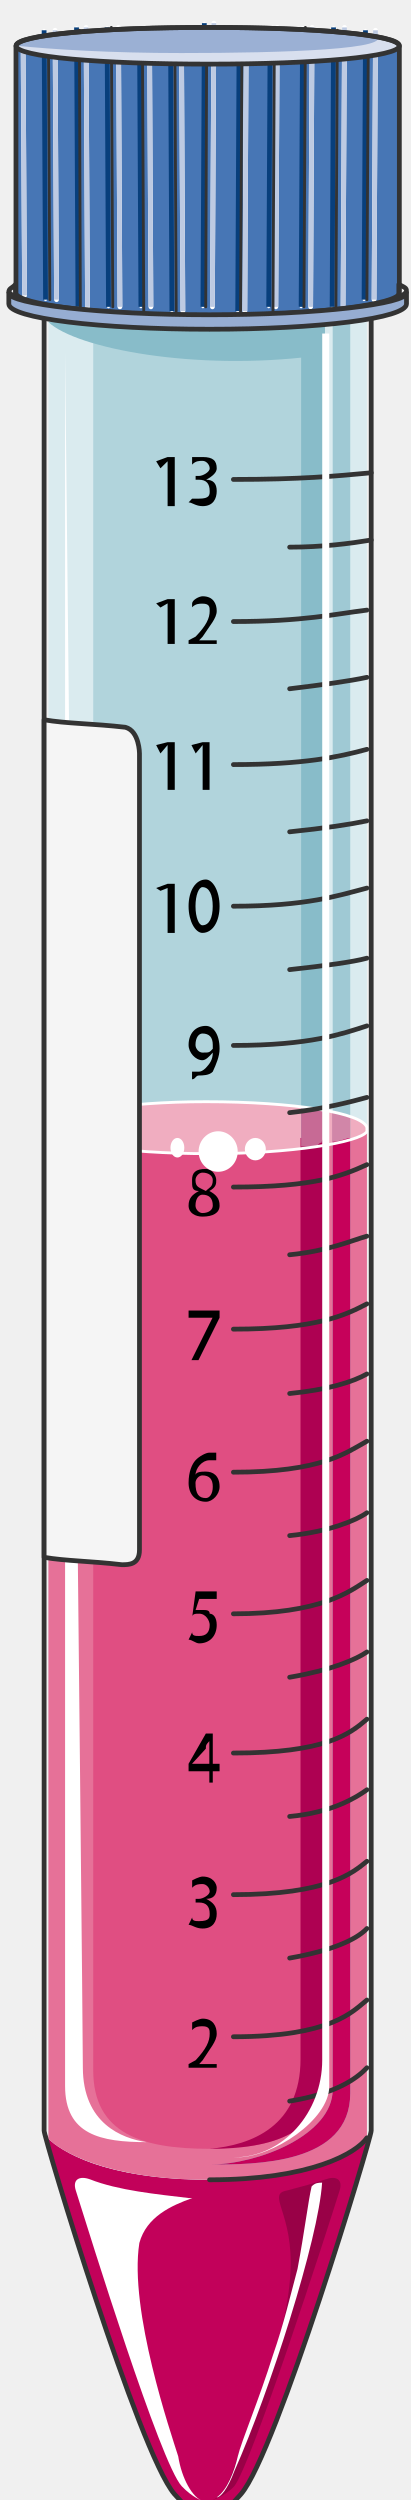
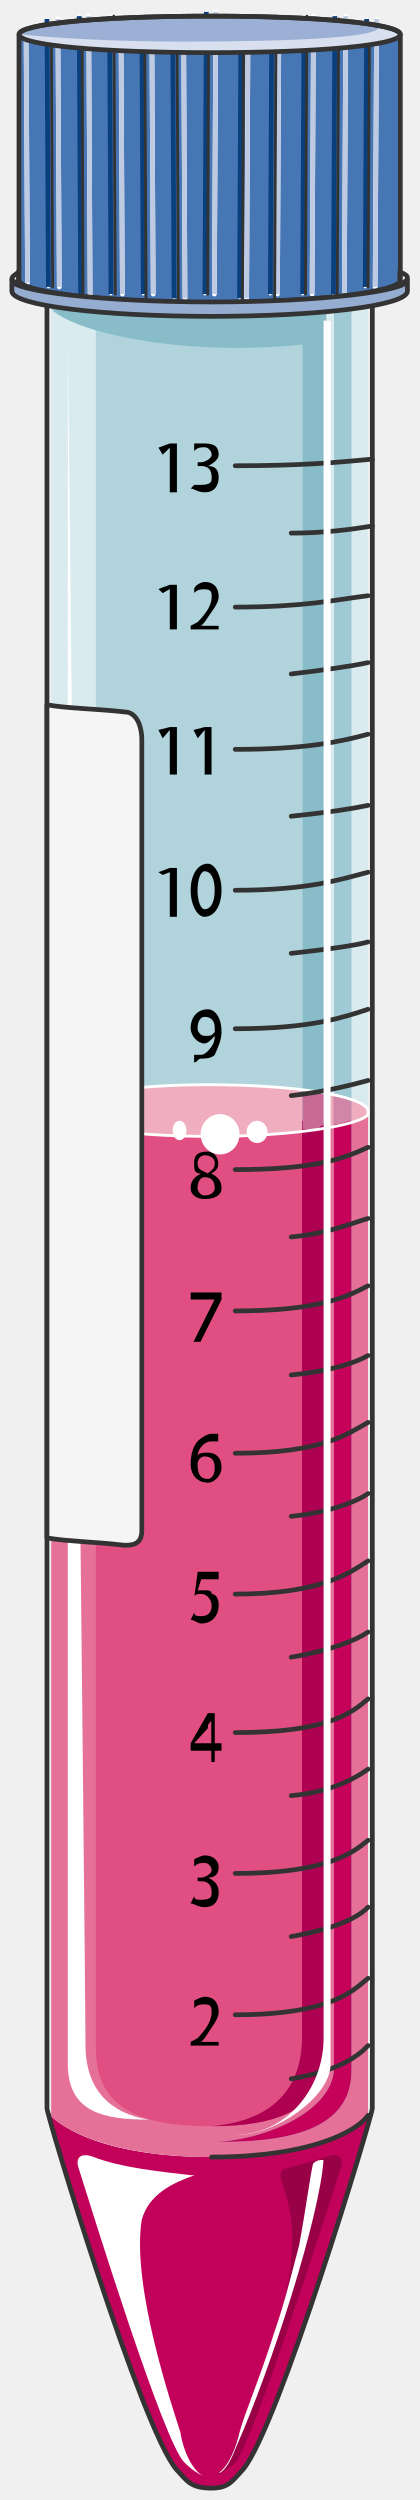
- <svg xmlns="http://www.w3.org/2000/svg" version="1.0" viewBox="0 0 68.863 419.187">
-   <path d="M35.119 365.439c-19.448 0-26.544-5.657-27.723-8.176 0 1.26 15.93 54.008 21.826 60.904 1.78 1.898 2.359 3.138 5.897 3.138 2.958 0 3.538-1.24 5.316-3.138 5.897-6.896 21.807-59.644 21.807-60.904-1.179 2.519-8.255 8.176-27.123 8.176z" fill="#b1d4dc" fill-rule="evenodd" fill-opacity="1" stroke="none" />
-   <path d="M35.119 365.439c-19.448 0-26.544-5.657-27.723-8.176 0 1.26 15.93 54.008 21.826 60.904 1.78 1.898 2.359 3.138 5.897 3.138 2.958 0 3.538-1.24 5.316-3.138 5.897-6.896 21.807-59.644 21.807-60.904-1.179 2.519-8.255 8.176-27.123 8.176z" fill="#c2015a" fill-rule="evenodd" fill-opacity="1" stroke="none" />
-   <path d="M61.523 45.772H8.115v312.831c1.779 1.879 9.394 6.895 27.004 6.895 17.03 0 24.645-4.397 26.404-6.895V45.772z" fill="#daebef" fill-rule="evenodd" fill-opacity="1" stroke="none" />
-   <path d="M61.523 188.965c-1.76 1.26-12.912 2.519-26.404 2.519-14.671 0-25.825-1.26-27.004-2.519v169.638c1.779 1.879 9.394 6.895 27.004 6.895 17.03 0 24.645-4.397 26.404-6.895V188.965z" fill="#e67198" fill-rule="evenodd" fill-opacity="1" stroke="none" />
-   <path d="M35.059 191.444c-7.636 0-14.711-.64-19.428-.64V347.13c0 10.673 8.255 13.172 19.428 13.172 10.613 0 19.428-2.499 19.428-13.172V190.804c-5.297 0-11.773.64-19.428.64z" fill="#e04e82" fill-rule="evenodd" fill-opacity="1" stroke="none" />
-   <path d="M15.63 37.777v153.127c4.718 0 11.793.62 19.429.62 7.655 0 14.131-.62 19.428-.62V37.777H15.631z" fill="#b1d4dc" fill-rule="evenodd" fill-opacity="1" stroke="none" />
-   <path d="M8.115 189.085c.6 2.499 12.333 4.358 27.004 4.358 13.492 0 25.244-1.86 26.404-3.718v-.64c-.58-2.478-12.313-4.357-26.984-4.357-13.512 0-25.245 1.879-26.424 4.357z" fill="#f0adc0" fill-rule="evenodd" fill-opacity="1" stroke="none" />
-   <path d="M50.39 190.804v154.447c0 11.293-8.216 14.431-15.251 15.05 10.553 0 19.348-2.498 19.348-13.171V190.804h-4.098z" fill="#ae0152" fill-rule="evenodd" fill-opacity="1" stroke="none" />
-   <path d="M50.49 37.777v153.027h3.997V37.777h-3.998z" fill="#88bcc9" fill-rule="evenodd" fill-opacity="1" stroke="none" />
-   <path d="M54.487 185.847h-3.998v6.396h2.299c.56 0 .56-.64 1.14-.64 0 0 0-.639.559-.639v-5.117z" fill="#c76a95" fill-rule="evenodd" fill-opacity="1" stroke="none" />
-   <path d="M55.786 36.538v313.85c0 7.535-12.392 12.552-20.647 12.552 7.675 0 23.585 0 23.585-11.913V34.02z" fill="#9fc9d4" fill-rule="evenodd" fill-opacity="1" stroke="none" />
-   <path d="M55.686 191.524c1.22 0 2.439-.62 3.038-.62v-3.717c-.6 0-1.818-.62-3.038-.62v4.957z" fill="#d186a8" fill-rule="evenodd" fill-opacity="1" stroke="none" />
-   <path d="M58.724 190.804c-.58 0-1.759.64-2.938.64v158.944c0 7.535-12.392 12.552-20.647 12.552 7.675 0 23.585 0 23.585-11.933V190.804z" fill="#c6015a" fill-rule="evenodd" fill-opacity="1" stroke="none" />
-   <path d="M8.115 54.007c4.697 4.438 24.645 8.235 44.593 5.707l.58-5.707z" fill="#88bcc9" fill-rule="evenodd" fill-opacity="1" stroke="none" />
-   <path d="M8.115 189.085c.6 2.499 12.333 4.358 27.004 4.358 13.492 0 25.244-1.86 26.404-3.718v-.64c-.58-2.478-12.313-4.357-26.984-4.357-13.512 0-25.245 1.879-26.424 4.357" fill="none" stroke="#fff" stroke-width=".48px" stroke-linecap="round" stroke-linejoin="round" stroke-miterlimit="4" stroke-dasharray="none" stroke-opacity="1" />
-   <path d="M62.242 357.263h0V45.773M7.396 45.772v311.491M7.396 357.263s0 0 0 0c0 1.26 15.93 54.008 21.826 60.904 1.78 1.898 2.359 3.138 5.897 3.138 2.958 0 3.538-1.24 5.316-3.138 5.897-6.896 21.807-59.644 21.807-60.904 0 0 0 0 0 0" fill="none" stroke="#333" stroke-width=".8px" stroke-linecap="round" stroke-linejoin="round" stroke-miterlimit="4" stroke-dasharray="none" stroke-opacity="1" />
-   <path d="M35.139 365.498c17.01 0 24.625-4.477 26.384-7.035M39.136 80.391c11.263 0 17.19-.56 23.106-1.119" fill="none" stroke="#333" stroke-width=".8px" stroke-linecap="round" stroke-linejoin="round" stroke-miterlimit="4" stroke-dasharray="none" stroke-opacity="1" />
-   <path d="m28.103 77.343-1.2 1.18-.719-1.18 1.919-.71h1.2v8.236h-1.2v-7.526zM32.21 83.61h1.18c1.769 0 1.769-.64 1.769-1.27 0-1.27-.59-1.899-1.77-1.899H32.8v-.64h.59c.59 0 1.769-.629 1.769-1.259 0-.64-.59-1.269-1.18-1.269s-1.179 0-1.769.63v-1.27h1.77c1.768 0 2.358.64 2.358 1.91 0 .629-.59 1.259-1.769 1.898 1.18 0 1.769.63 1.769 1.9 0 1.268-.59 2.528-2.359 2.528-1.179 0-1.769-.63-2.358-.63l.59-.63zM28.103 101.169l-1.2.7-.719-.7 1.919-.71h1.2v7.516h-1.2v-6.806zM31.62 107.975v-.61l1.18-.62c1.769-1.839 2.359-3.068 2.359-4.297 0-.62 0-1.23-1.18-1.23-.59 0-1.179 0-1.769.61v-.61c0-.619 1.18-1.239 1.77-1.239 1.768 0 2.358 1.24 2.358 2.469 0 1.23-1.18 2.458-2.359 4.297l-.59.62h2.949v.61h-4.717zM28.103 124.924l-1.2 1.41-.719-1.41 1.919-.48h1.2v7.996h-1.2v-7.516zM33.98 124.924l-1.17 1.41-.71-1.41 1.88-.48h1.159v7.996h-1.16v-7.516zM28.103 148.9l-1.2.47-.719-.47 1.919-.71h1.2v8.235h-1.2V148.9zM33.94 156.425c-1.16 0-2.32-1.919-2.32-4.477 0-2.559 1.16-4.477 2.89-4.477 1.158 0 2.308 1.918 2.308 4.477 0 2.558-1.15 4.477-2.879 4.477zm0-1.279c1.149 0 1.728-1.28 1.728-3.198 0-1.919-.58-3.198-1.729-3.198-.58 0-1.159 1.28-1.159 3.198 0 1.919.58 3.198 1.16 3.198zM32.2 179.691h1.16c.58 0 1.16-.64 1.16-.64.579-.64 1.158-1.279 1.158-2.558-.58.64-1.159 1.28-1.739 1.28-1.159 0-2.318-1.28-2.318-2.56 0-1.918 1.16-3.197 2.898-3.197 1.16 0 2.299 1.279 2.299 3.837 0 1.28-.56 2.559-1.14 3.838-.58.64-1.739.64-2.318.64-.58 0-.58.64-1.16.64v-1.28zm1.74-6.396c-.58 0-1.16.64-1.16 1.919 0 .64.58 1.279 1.16 1.279 1.159 0 1.159 0 1.738-.64v-.64c0-1.278-.58-1.918-1.739-1.918zM34.52 196.001c1.158 0 1.738 1.24 1.738 1.86 0 .619 0 1.218-1.16 1.838 1.16.62 1.72 1.24 1.72 2.458 0 1.24-1.14 1.84-2.879 1.84-1.159 0-2.318-.6-2.318-1.84 0-1.219.58-1.838 1.739-2.458-1.16 0-1.16-.62-1.16-1.839 0-1.24.58-1.859 2.32-1.859zm-.58 7.396c1.159 0 1.738-.62 1.738-1.24 0-1.219-.58-1.838-1.739-1.838-.58 0-1.159.62-1.159 1.838 0 .62.58 1.24 1.16 1.24zm0-6.776c-.58 0-1.16.62-1.16 1.24 0 1.218.58 1.218 1.74 1.838.579-.62 1.158-.62 1.158-1.839 0-.62-.58-1.24-1.739-1.24zM36.818 219.747v1.2l-3.538 7.115H32.1l3.538-7.116h-4.017v-1.2h5.197zM36.258 244.852h-1.16c-1.159 0-2.318 1.259-2.318 2.538 0-.64 1.16-.64 1.74-.64 1.158 0 2.298.64 2.298 2.539 0 1.26-1.14 2.518-2.299 2.518-1.739 0-2.898-1.259-2.898-3.158s.58-3.158 1.16-3.797c.579-.64 1.738-1.28 2.318-1.28h1.159v1.28zm-1.739 6.336c.58 0 1.16-.64 1.16-1.9 0-1.278-.58-1.898-1.74-1.898-.58 0-1.159.62-1.159 1.26 0 1.898.58 2.538 1.74 2.538zM36.338 268.098H33.4l-.6 1.858h1.18c.599 0 1.179 0 1.179.62.6 0 1.179.62 1.179 1.879 0 1.859-1.18 3.098-2.938 3.098-.6 0-1.18-.62-1.78-.62l.6-1.239c0 .62.58.62 1.18.62 1.179 0 1.759-.62 1.759-1.86 0-.619-.58-1.878-1.76-1.878-.599 0-1.179 0-1.179.62l.58-4.358h3.538v1.26zM35.099 298.899V297H31.62v-1.26l2.898-5.076h1.16v5.077h1.139V297h-1.14v1.899h-.58zm0-3.158v-3.798c-.58.64-.58.64-.58 1.26L32.2 295.74H35.1zM32.22 321.505c0 .62.58.62 1.18.62 1.759 0 1.759-.62 1.759-1.24 0-1.239-.58-1.878-1.76-1.878H32.8v-.62h.6c.58 0 1.759-.62 1.759-1.24 0-.619-.58-1.238-1.18-1.238-.58 0-1.179 0-1.759.62v-1.24s1.18-.64 1.76-.64c1.778 0 2.358 1.26 2.358 1.88 0 1.238-.58 1.858-1.759 1.858 1.18.62 1.759 1.26 1.759 2.499s-.58 2.478-2.359 2.478c-1.179 0-1.759-.62-2.358-.62l.6-1.239zM31.62 346.71v-.62l1.18-.64c1.779-1.898 2.359-3.157 2.359-4.437 0-.62 0-1.259-1.18-1.259-.58 0-1.179 0-1.759.64v-1.28s1.18-.64 1.76-.64c1.778 0 2.358 1.28 2.358 2.54 0 1.279-1.18 2.538-2.359 4.437l-.58.64h2.939v.619h-4.717z" fill="#000" fill-rule="evenodd" fill-opacity="1" stroke="none" />
-   <path d="M66.96 49.13V7.735c0-1.879-14.152-3.138-31.841-3.138-18.28 0-32.44 1.26-32.44 3.138V49.13c0 1.88 14.16 3.758 32.44 3.758 17.689 0 31.84-1.879 31.84-3.758z" fill="#4776b5" fill-rule="evenodd" fill-opacity="1" stroke="none" />
-   <path d="m62.722 50.25.24-45.173M57.525 51.449l.24-46.852M52.088 51.449l.24-46.852M46.252 51.449l.24-46.852M41.055 52.168l.24-47.57M35.618 51.449l.24-47.571M30.422 4.597l.24 47.571M25.065 4.597l.24 46.852M19.868 4.597l.24 46.852M14.431 4.597l.24 46.852M9.234 5.077l.24 45.173M3.878 7.635l.24 41.895" fill="none" stroke="#fff" stroke-width=".8px" stroke-linecap="round" stroke-linejoin="round" stroke-miterlimit="4" stroke-dasharray="none" stroke-opacity="1" />
-   <path d="m62.722 50.25.24-45.173M57.525 51.449l.24-46.852M52.088 51.449l.24-46.852M46.252 51.449l.24-46.852M41.055 52.168l.24-47.57M35.618 51.449l.24-47.571M30.422 4.597l.24 47.571M25.065 4.597l.24 46.852M19.868 4.597l.24 46.852M14.431 4.597l.24 46.852M9.234 5.077l.24 45.173M3.878 7.635l.24 41.895" fill="none" stroke="#bdcae2" stroke-width=".8px" stroke-linecap="butt" stroke-linejoin="miter" stroke-miterlimit="8" stroke-dasharray="none" stroke-opacity="1" />
-   <path d="m61.043 50.25.24-45.173M55.686 51.449l.24-46.852M50.49 51.449l.24-46.852M45.053 51.449l.24-46.852M39.856 52.168l.24-47.57M34.02 51.449l.24-47.571M28.583 4.597l.24 47.571M23.386 4.597l.24 46.852M17.95 4.597l.239 46.852M12.832 4.597l.24 46.852M7.396 5.077l.24 45.173" fill="none" stroke="#fff" stroke-width=".48px" stroke-linecap="round" stroke-linejoin="round" stroke-miterlimit="10" stroke-dasharray="none" stroke-opacity="1" />
-   <path d="m61.043 50.25.24-45.173M55.686 51.449l.24-46.852M50.49 51.449l.24-46.852M45.053 51.449l.24-46.852M39.856 52.168l.24-47.57M34.02 51.449l.24-47.571M28.583 4.597l.24 47.571M23.386 4.597l.24 46.852M17.95 4.597l.239 46.852M12.832 4.597l.24 46.852M7.396 5.077l.24 45.173" fill="none" stroke="#083f7c" stroke-width=".8px" stroke-linecap="butt" stroke-linejoin="miter" stroke-miterlimit="8" stroke-dasharray="none" stroke-opacity="1" />
-   <path d="m61.523 50.25.24-44.454M56.326 51.449l.24-46.372M50.97 51.449l.239-46.852M45.772 52.168l.24-47.57M40.336 52.168l.24-47.091M34.5 51.449l.159-46.852M29.302 5.077l.24 47.091M23.866 4.597l.24 47.571M18.669 4.597l.24 46.852M13.312 5.077l.16 46.372M8.115 5.796l.24 44.454" fill="none" stroke="#333" stroke-width=".48px" stroke-linecap="round" stroke-linejoin="round" stroke-miterlimit="10" stroke-dasharray="none" stroke-opacity="1" />
-   <path d="M66.96 7.675c0-1.839-14.152-3.078-31.841-3.078-18.28 0-32.44 1.24-32.44 3.078 0 1.85 14.16 3.078 32.44 3.078 17.689 0 31.84-1.229 31.84-3.078z" fill="#9bb0d4" fill-rule="evenodd" fill-opacity="1" stroke="none" />
-   <path d="M66.96 7.655zm-64.282 0zm60.154-1.859c4.127 2.479-15.33 3.099-32.43 3.099-11.793 0-21.817-.62-27.724-1.24 0 1.86 14.751 3.098 32.44 3.098 17.69 0 31.841-1.239 31.841-3.098 0-.62-1.769-1.239-4.127-1.859z" fill="#d8dfee" fill-rule="evenodd" fill-opacity="1" stroke="none" />
-   <path d="M66.96 7.675c0-1.839-14.152-3.078-31.841-3.078-18.28 0-32.44 1.24-32.44 3.078 0 0 0 0 0 0 0 1.85 14.16 3.078 32.44 3.078 17.689 0 31.84-1.229 31.84-3.078" fill="none" stroke="#333" stroke-width=".8px" stroke-linecap="round" stroke-linejoin="round" stroke-miterlimit="10" stroke-dasharray="none" stroke-opacity="1" />
-   <path d="M66.96 49.13V7.735c0-1.879-14.152-3.138-31.841-3.138-18.28 0-32.44 1.26-32.44 3.138V49.13s0 0 0 0c0 1.88 14.16 3.758 32.44 3.758 17.689 0 31.84-1.879 31.84-3.758" fill="none" stroke="#333" stroke-width=".8px" stroke-linecap="round" stroke-linejoin="round" stroke-miterlimit="10" stroke-dasharray="none" stroke-opacity="1" />
-   <path d="M3.158 50.25c-.56-.64-.56-.64-.56-1.28 0 0 0 0 0 0v-1.279c-.56.64-1.119.64-1.119 1.28 0 0 .56.639 1.68 1.279M66.88 47.691v1.28s0 0 0 0c0 .639 0 .639-.64 1.279 1.28-.64 1.919-1.28 1.919-1.28 0-.64 0-.64-1.28-1.279" fill="none" stroke="#333" stroke-width=".8px" stroke-linecap="round" stroke-linejoin="round" stroke-miterlimit="10" stroke-dasharray="none" stroke-opacity="1" />
-   <path d="M1.48 50.96c0 2.428 15.35 4.247 33.639 4.247s33.04-1.82 33.04-4.248V49.13c0 1.83-14.751 3.648-33.04 3.648-18.29 0-33.64-1.819-33.64-3.648v1.83z" fill="#96add2" fill-rule="evenodd" fill-opacity="1" stroke="none" />
-   <path d="M1.48 50.96c0 2.428 15.35 4.247 33.639 4.247s33.04-1.82 33.04-4.248V49.13c0 1.83-14.751 3.648-33.04 3.648-18.29 0-33.64-1.819-33.64-3.648v1.83zM39.136 341.513c16.51 0 20.048-4.297 22.387-6.156M39.136 317.687c15.91 0 20.048-3.717 22.387-5.596M39.136 293.942c15.331 0 19.448-3.138 22.387-5.677M39.136 270.596c14.731 0 19.448-3.718 22.387-5.597M39.136 246.85c14.731 0 18.869-3.238 22.387-5.196M39.136 222.865c14.152 0 18.869-2.419 22.387-4.238M39.136 199.04c13.552 0 18.27-1.88 22.387-3.758M39.136 175.294c12.972 0 18.27-1.96 22.387-3.278M39.136 151.948c12.373 0 17.68-1.819 22.387-3.038M39.136 128.202c11.783 0 17.68-1.279 22.387-2.558M39.136 104.217c11.783 0 17.09-1.28 22.387-1.919M48.57 91.744c5.357 0 10.114-.6 13.672-1.199M48.57 115.49c5.307-.64 10.014-1.28 12.953-1.919M48.57 139.475c5.897-.61 10.014-1.219 12.953-1.838M48.57 162.581c5.897-.64 10.614-1.279 12.953-1.918M48.57 186.567c5.897-.64 10.614-1.919 12.953-2.559M48.57 210.392c6.477-.62 10.614-2.478 12.953-3.118M48.57 233.658c6.477-.64 10.614-1.958 12.953-3.278M48.57 257.484c6.477-.64 11.194-2.558 12.953-3.838M48.57 281.23c7.076-1.2 11.194-3.019 12.953-4.238M48.57 304.575c7.076-.64 11.194-3.198 12.953-4.477M48.57 328.321c7.076-1.24 11.194-3.098 12.953-4.957M48.57 352.306c7.656-1.239 11.194-3.717 12.953-5.596" fill="none" stroke="#333" stroke-width=".8px" stroke-linecap="round" stroke-linejoin="round" stroke-miterlimit="10" stroke-dasharray="none" stroke-opacity="1" />
-   <path d="M13.892 346.63c0 9.414 6.536 11.933 10.693 12.552-7.715 0-13.672-1.239-13.672-9.414V58.964s2.979 278.252 2.979 287.666zM39.736 361.74c5.956 0 15.47-6.275 15.47-11.912V55.926h-1.179v289.505c0 8.774-6.556 16.31-14.89 16.31zM31.66 368.557c-5.336-.64-11.832-1.26-16.57-3.138-1.778-.64-2.977 0-2.378 1.878 2.379 7.536 14.212 45.813 17.77 49.59 1.778 1.88 3.537 2.499 3.537 2.499-1.759-.62-3.537-3.758-4.137-7.516-1.18-3.777-8.295-24.485-6.516-35.778 1.2-4.397 5.337-6.276 8.894-7.535h-.6z" fill="#fff" fill-rule="evenodd" fill-opacity="1" stroke="none" />
-   <path d="M48.11 367.297c2.36-.62 4.718-1.259 6.477-1.878 1.779-.64 2.938 0 2.358 1.878-2.358 7.536-14.73 45.813-17.669 49.59-1.779 1.88-4.137 2.499-4.137 2.499 2.358-.62 3.538-3.758 4.717-7.516 1.18-3.777 8.255-18.828 8.834-30.761.6-10.054-4.117-13.192-.58-13.812z" fill="#990147" fill-rule="evenodd" fill-opacity="1" stroke="none" />
-   <path d="M7.396 261.122c3.557.62 7.715.62 13.032 1.239 1.199 0 2.958 0 2.958-2.498v-133.52s0-3.757-2.359-4.397c-5.337-.62-10.074-.62-13.631-1.26v140.436z" fill="#f5f5f5" fill-rule="evenodd" fill-opacity="1" stroke="none" />
-   <path d="M7.396 261.122c3.557.62 7.715.62 13.032 1.239 1.199 0 2.958 0 2.958-2.498v-133.52s0-3.757-2.359-4.397c-5.337-.62-10.074-.62-13.631-1.26v140.436z" fill="none" stroke="#333" stroke-width=".8px" stroke-linecap="round" stroke-linejoin="round" stroke-miterlimit="10" stroke-dasharray="none" stroke-opacity="1" />
-   <path d="M39.296 414.349c5.877-13.192 14.132-38.937 14.711-48.37-.58 0-1.159 0-1.759.639-.58 2.518-1.179 7.535-2.358 13.811-1.18 4.398-2.359 9.435-4.118 14.452-2.358 7.535-5.297 14.45-5.896 16.97-.58 2.498-1.76 5.656-3.538 6.895.6 0 1.779-1.239 2.958-4.397zM33.3 193.083c0-1.859 1.479-3.398 3.278-3.398 1.819 0 3.278 1.54 3.278 3.398 0 1.879-1.46 3.398-3.278 3.398-1.8 0-3.278-1.52-3.278-3.398zM41.055 192.683c0-1.02.8-1.879 1.76-1.879.978 0 1.758.86 1.758 1.88 0 1.039-.78 1.878-1.759 1.878-.96 0-1.759-.84-1.759-1.879zM28.583 192.443c0-.9.52-1.639 1.159-1.639.66 0 1.16.74 1.16 1.64 0 .919-.5 1.638-1.16 1.638-.64 0-1.16-.72-1.16-1.639z" fill="#fff" fill-rule="evenodd" fill-opacity="1" stroke="none" />
-   <rect id="anchor_liquid_bounds" x="12.395" y="125.756" width="44.072" height="230.553" fill="none" stroke="none" display="none" />
-   <rect id="anchor_label" x="20.659" y="167.675" width="27.545" height="83.837" fill="none" stroke="none" display="none" />
-   <rect id="anchor_error" x="58.533" y="16.767" width="6.886" height="25.151" fill="none" stroke="none" display="none" />
+ <svg xmlns="http://www.w3.org/2000/svg" version="1.0" viewBox="0 0 70.68 421.427">
+   <defs>
+     <clipPath id="anchor_liquid_clip">
+       <rect x="12.916" y="123.878" width="44.072" height="230.553" />
+     </clipPath>
+   </defs>
+   <path d="M 35.64 363.561 C 16.192 363.561 9.096 357.904 7.917 355.385 C 7.917 356.645 23.847 409.393 29.743 416.289 C 31.523 418.187 32.102 419.427 35.64 419.427 C 38.598 419.427 39.178 418.187 40.956 416.289 C 46.853 409.393 62.763 356.645 62.763 355.385 C 61.584 357.904 54.508 363.561 35.64 363.561 Z" fill="#b1d4dc" fill-rule="evenodd" fill-opacity="1" stroke="none" />
+   <path d="M 35.64 363.561 C 16.192 363.561 9.096 357.904 7.917 355.385 C 7.917 356.645 23.847 409.393 29.743 416.289 C 31.523 418.187 32.102 419.427 35.64 419.427 C 38.598 419.427 39.178 418.187 40.956 416.289 C 46.853 409.393 62.763 356.645 62.763 355.385 C 61.584 357.904 54.508 363.561 35.64 363.561 Z" fill="#c2015a" fill-rule="evenodd" fill-opacity="1" stroke="none" />
+   <path d="M 62.044 43.894 L 8.636 43.894 L 8.636 356.725 C 10.415 358.604 18.03 363.62 35.64 363.62 C 52.67 363.62 60.285 359.223 62.044 356.725 L 62.044 43.894 Z" fill="#daebef" fill-rule="evenodd" fill-opacity="1" stroke="none" />
+   <path d="M 62.044 187.087 C 60.284 188.347 49.132 189.606 35.64 189.606 C 20.969 189.606 9.815 188.346 8.636 187.087 L 8.636 356.725 C 10.415 358.604 18.03 363.62 35.64 363.62 C 52.67 363.62 60.285 359.223 62.044 356.725 L 62.044 187.087 Z" fill="#e67198" fill-rule="evenodd" fill-opacity="1" stroke="none" />
+   <path d="M 35.58 189.566 C 27.944 189.566 20.869 188.926 16.152 188.926 L 16.152 345.252 C 16.152 355.925 24.407 358.424 35.58 358.424 C 46.193 358.424 55.008 355.925 55.008 345.252 L 55.008 188.926 C 49.711 188.926 43.235 189.566 35.58 189.566 Z" fill="#e04e82" fill-rule="evenodd" fill-opacity="1" stroke="none" />
+   <path d="M 16.151 35.899 L 16.151 189.026 C 20.869 189.026 27.944 189.646 35.58 189.646 C 43.235 189.646 49.711 189.026 55.008 189.026 L 55.008 35.899 L 16.152 35.899 Z" fill="#b1d4dc" fill-rule="evenodd" fill-opacity="1" stroke="none" />
+   <path d="M 8.636 187.207 C 9.236 189.706 20.969 191.565 35.64 191.565 C 49.132 191.565 60.884 189.705 62.044 187.847 L 62.044 187.207 C 61.464 184.729 49.731 182.85 35.06 182.85 C 21.548 182.85 9.815 184.729 8.636 187.207 Z" fill="#f0adc0" fill-rule="evenodd" fill-opacity="1" stroke="none" />
+   <path d="M 50.911 188.926 L 50.911 343.373 C 50.911 354.666 42.695 357.804 35.66 358.423 C 46.213 358.423 55.008 355.925 55.008 345.252 L 55.008 188.926 L 50.91 188.926 Z" fill="#ae0152" fill-rule="evenodd" fill-opacity="1" stroke="none" />
+   <path d="M 51.011 35.899 L 51.011 188.926 L 55.008 188.926 L 55.008 35.899 L 51.01 35.899 Z" fill="#88bcc9" fill-rule="evenodd" fill-opacity="1" stroke="none" />
+   <path d="M 55.008 183.969 L 51.01 183.969 L 51.01 190.365 L 53.309 190.365 C 53.869 190.365 53.869 189.725 54.449 189.725 C 54.449 189.725 54.449 189.086 55.008 189.086 L 55.008 183.969 Z" fill="#c76a95" fill-rule="evenodd" fill-opacity="1" stroke="none" />
+   <path d="M 56.307 34.66 L 56.307 348.51 C 56.307 356.045 43.915 361.062 35.66 361.062 C 43.335 361.062 59.245 361.062 59.245 349.149 L 59.245 32.142 Z" fill="#9fc9d4" fill-rule="evenodd" fill-opacity="1" stroke="none" />
+   <path d="M 56.207 189.646 C 57.427 189.646 58.646 189.026 59.245 189.026 L 59.245 185.309 C 58.645 185.309 57.427 184.689 56.207 184.689 L 56.207 189.646 Z" fill="#d186a8" fill-rule="evenodd" fill-opacity="1" stroke="none" />
+   <path d="M 59.245 188.926 C 58.665 188.926 57.486 189.566 56.307 189.566 L 56.307 348.51 C 56.307 356.045 43.915 361.062 35.66 361.062 C 43.335 361.062 59.245 361.062 59.245 349.129 L 59.245 188.926 Z" fill="#c6015a" fill-rule="evenodd" fill-opacity="1" stroke="none" />
+   <path d="M 8.636 52.129 C 13.333 56.567 33.281 60.364 53.229 57.836 L 53.809 52.129 Z" fill="#88bcc9" fill-rule="evenodd" fill-opacity="1" stroke="none" />
+   <path d="M 8.636 187.207 C 9.236 189.706 20.969 191.565 35.64 191.565 C 49.132 191.565 60.884 189.705 62.044 187.847 L 62.044 187.207 C 61.464 184.729 49.731 182.85 35.06 182.85 C 21.548 182.85 9.815 184.729 8.636 187.207" fill="none" stroke="#fff" stroke-width=".48px" stroke-linecap="round" stroke-linejoin="round" stroke-miterlimit="4" stroke-dasharray="none" stroke-opacity="1" />
+   <path d="M 62.763 355.385 L 62.763 355.385 L 62.763 43.895 M 7.917 43.894 L 7.917 355.385 M 7.917 355.385 C 7.917 355.385 7.917 355.385 7.917 355.385 C 7.917 356.645 23.847 409.393 29.743 416.289 C 31.523 418.187 32.102 419.427 35.64 419.427 C 38.598 419.427 39.178 418.187 40.956 416.289 C 46.853 409.393 62.763 356.645 62.763 355.385 C 62.763 355.385 62.763 355.385 62.763 355.385" fill="none" stroke="#333" stroke-width=".8px" stroke-linecap="round" stroke-linejoin="round" stroke-miterlimit="4" stroke-dasharray="none" stroke-opacity="1" />
+   <path d="M 35.66 363.62 C 52.67 363.62 60.285 359.143 62.044 356.585 M 39.657 78.513 C 50.92 78.513 56.847 77.953 62.763 77.394" fill="none" stroke="#333" stroke-width=".8px" stroke-linecap="round" stroke-linejoin="round" stroke-miterlimit="4" stroke-dasharray="none" stroke-opacity="1" />
+   <path d="M 28.624 75.465 L 27.424 76.645 L 26.705 75.465 L 28.624 74.755 L 29.824 74.755 L 29.824 82.991 L 28.624 82.991 L 28.624 75.465 Z M 32.731 81.732 L 33.911 81.732 C 35.68 81.732 35.68 81.092 35.68 80.462 C 35.68 79.192 35.09 78.563 33.91 78.563 L 33.321 78.563 L 33.321 77.923 L 33.911 77.923 C 34.501 77.923 35.68 77.294 35.68 76.664 C 35.68 76.024 35.09 75.395 34.5 75.395 C 33.91 75.395 33.321 75.395 32.731 76.025 L 32.731 74.755 L 34.501 74.755 C 36.269 74.755 36.859 75.395 36.859 76.665 C 36.859 77.294 36.269 77.924 35.09 78.563 C 36.27 78.563 36.859 79.193 36.859 80.463 C 36.859 81.731 36.269 82.991 34.5 82.991 C 33.321 82.991 32.731 82.361 32.142 82.361 L 32.732 81.731 Z M 28.624 99.291 L 27.424 99.991 L 26.705 99.291 L 28.624 98.581 L 29.824 98.581 L 29.824 106.097 L 28.624 106.097 L 28.624 99.291 Z M 32.141 106.097 L 32.141 105.487 L 33.321 104.867 C 35.09 103.028 35.68 101.799 35.68 100.57 C 35.68 99.95 35.68 99.34 34.5 99.34 C 33.91 99.34 33.321 99.34 32.731 99.95 L 32.731 99.34 C 32.731 98.721 33.911 98.101 34.501 98.101 C 36.269 98.101 36.859 99.341 36.859 100.57 C 36.859 101.8 35.679 103.028 34.5 104.867 L 33.91 105.487 L 36.859 105.487 L 36.859 106.097 L 32.142 106.097 Z M 28.624 123.046 L 27.424 124.456 L 26.705 123.046 L 28.624 122.566 L 29.824 122.566 L 29.824 130.562 L 28.624 130.562 L 28.624 123.046 Z M 34.501 123.046 L 33.331 124.456 L 32.621 123.046 L 34.501 122.566 L 35.66 122.566 L 35.66 130.562 L 34.5 130.562 L 34.5 123.046 Z M 28.624 147.022 L 27.424 147.492 L 26.705 147.022 L 28.624 146.312 L 29.824 146.312 L 29.824 154.547 L 28.624 154.547 L 28.624 147.022 Z M 34.461 154.547 C 33.301 154.547 32.141 152.628 32.141 150.07 C 32.141 147.511 33.301 145.593 35.031 145.593 C 36.189 145.593 37.339 147.511 37.339 150.07 C 37.339 152.628 36.189 154.547 34.46 154.547 Z M 34.461 153.268 C 35.61 153.268 36.189 151.988 36.189 150.07 C 36.189 148.151 35.609 146.872 34.46 146.872 C 33.88 146.872 33.301 148.152 33.301 150.07 C 33.301 151.989 33.881 153.268 34.461 153.268 Z M 32.721 177.813 L 33.881 177.813 C 34.461 177.813 35.041 177.173 35.041 177.173 C 35.62 176.533 36.199 175.894 36.199 174.615 C 35.619 175.255 35.04 175.895 34.46 175.895 C 33.301 175.895 32.142 174.615 32.142 173.335 C 32.142 171.417 33.302 170.138 35.04 170.138 C 36.2 170.138 37.339 171.417 37.339 173.975 C 37.339 175.255 36.779 176.534 36.199 177.813 C 35.619 178.453 34.46 178.453 33.881 178.453 C 33.301 178.453 33.301 179.093 32.721 179.093 L 32.721 177.813 Z M 34.461 171.417 C 33.881 171.417 33.301 172.057 33.301 173.336 C 33.301 173.976 33.881 174.615 34.461 174.615 C 35.62 174.615 35.62 174.615 36.199 173.975 L 36.199 173.335 C 36.199 172.057 35.619 171.417 34.46 171.417 Z M 35.041 194.123 C 36.199 194.123 36.779 195.363 36.779 195.983 C 36.779 196.602 36.779 197.201 35.619 197.821 C 36.779 198.441 37.339 199.061 37.339 200.279 C 37.339 201.519 36.199 202.119 34.46 202.119 C 33.301 202.119 32.142 201.519 32.142 200.279 C 32.142 199.06 32.722 198.441 33.881 197.821 C 32.721 197.821 32.721 197.201 32.721 195.982 C 32.721 194.742 33.301 194.123 35.041 194.123 Z M 34.461 201.519 C 35.62 201.519 36.199 200.899 36.199 200.279 C 36.199 199.06 35.619 198.441 34.46 198.441 C 33.88 198.441 33.301 199.061 33.301 200.279 C 33.301 200.899 33.881 201.519 34.461 201.519 Z M 34.461 194.743 C 33.881 194.743 33.301 195.363 33.301 195.983 C 33.301 197.201 33.881 197.201 35.041 197.821 C 35.62 197.201 36.199 197.201 36.199 195.982 C 36.199 195.362 35.619 194.742 34.46 194.742 Z M 37.339 217.869 L 37.339 219.069 L 33.801 226.184 L 32.621 226.184 L 36.159 219.068 L 32.142 219.068 L 32.142 217.868 L 37.339 217.868 Z M 36.779 242.974 L 35.619 242.974 C 34.46 242.974 33.301 244.233 33.301 245.512 C 33.301 244.872 34.461 244.872 35.041 244.872 C 36.199 244.872 37.339 245.512 37.339 247.411 C 37.339 248.671 36.199 249.929 35.04 249.929 C 33.301 249.929 32.142 248.67 32.142 246.771 C 32.142 244.872 32.722 243.613 33.302 242.974 C 33.881 242.334 35.04 241.694 35.62 241.694 L 36.779 241.694 L 36.779 242.974 Z M 35.04 249.31 C 35.62 249.31 36.2 248.67 36.2 247.41 C 36.2 246.132 35.62 245.512 34.46 245.512 C 33.88 245.512 33.301 246.132 33.301 246.772 C 33.301 248.67 33.881 249.31 35.041 249.31 Z M 36.859 266.22 L 33.921 266.22 L 33.321 268.078 L 34.501 268.078 C 35.1 268.078 35.68 268.078 35.68 268.698 C 36.28 268.698 36.859 269.318 36.859 270.577 C 36.859 272.436 35.679 273.675 33.921 273.675 C 33.321 273.675 32.741 273.055 32.141 273.055 L 32.741 271.816 C 32.741 272.436 33.321 272.436 33.921 272.436 C 35.1 272.436 35.68 271.816 35.68 270.576 C 35.68 269.957 35.1 268.698 33.92 268.698 C 33.321 268.698 32.741 268.698 32.741 269.318 L 33.321 264.96 L 36.859 264.96 L 36.859 266.22 Z M 35.62 297.021 L 35.62 295.122 L 32.141 295.122 L 32.141 293.862 L 35.039 288.786 L 36.199 288.786 L 36.199 293.863 L 37.338 293.863 L 37.338 295.122 L 36.198 295.122 L 36.198 297.021 L 35.618 297.021 Z M 35.62 293.863 L 35.62 290.065 C 35.04 290.705 35.04 290.705 35.04 291.325 L 32.721 293.862 L 35.621 293.862 Z M 32.741 319.627 C 32.741 320.247 33.321 320.247 33.921 320.247 C 35.68 320.247 35.68 319.627 35.68 319.007 C 35.68 317.768 35.1 317.129 33.92 317.129 L 33.321 317.129 L 33.321 316.509 L 33.921 316.509 C 34.501 316.509 35.68 315.889 35.68 315.269 C 35.68 314.65 35.1 314.031 34.5 314.031 C 33.92 314.031 33.321 314.031 32.741 314.651 L 32.741 313.411 C 32.741 313.411 33.921 312.771 34.501 312.771 C 36.279 312.771 36.859 314.031 36.859 314.651 C 36.859 315.889 36.279 316.509 35.1 316.509 C 36.28 317.129 36.859 317.769 36.859 319.008 C 36.859 320.247 36.279 321.486 34.5 321.486 C 33.321 321.486 32.741 320.866 32.142 320.866 L 32.742 319.627 Z M 32.141 344.832 L 32.141 344.212 L 33.321 343.572 C 35.1 341.674 35.68 340.415 35.68 339.135 C 35.68 338.515 35.68 337.876 34.5 337.876 C 33.92 337.876 33.321 337.876 32.741 338.516 L 32.741 337.236 C 32.741 337.236 33.921 336.596 34.501 336.596 C 36.279 336.596 36.859 337.876 36.859 339.136 C 36.859 340.415 35.679 341.674 34.5 343.573 L 33.92 344.213 L 36.859 344.213 L 36.859 344.832 L 32.142 344.832 Z" fill="#000" fill-rule="evenodd" fill-opacity="1" stroke="none" />
+   <path d="M 67.481 47.252 L 67.481 5.857 C 67.481 3.978 53.329 2.719 35.64 2.719 C 17.36 2.719 3.2 3.979 3.2 5.857 L 3.2 47.252 C 3.2 49.132 17.36 51.01 35.64 51.01 C 53.329 51.01 67.48 49.131 67.48 47.252 Z" fill="#4776b5" fill-rule="evenodd" fill-opacity="1" stroke="none" />
+   <path d="M 63.243 48.372 L 63.483 3.199 M 58.046 49.571 L 58.286 2.719 M 52.609 49.571 L 52.849 2.719 M 46.773 49.571 L 47.013 2.719 M 41.576 50.29 L 41.816 2.72 M 36.139 49.571 L 36.379 2 M 30.943 2.719 L 31.183 50.29 M 25.586 2.719 L 25.826 49.571 M 20.389 2.719 L 20.629 49.571 M 14.952 2.719 L 15.192 49.571 M 9.755 3.199 L 9.995 48.372 M 4.399 5.757 L 4.639 47.652" fill="none" stroke="#fff" stroke-width=".8px" stroke-linecap="round" stroke-linejoin="round" stroke-miterlimit="4" stroke-dasharray="none" stroke-opacity="1" />
+   <path d="M 63.243 48.372 L 63.483 3.199 M 58.046 49.571 L 58.286 2.719 M 52.609 49.571 L 52.849 2.719 M 46.773 49.571 L 47.013 2.719 M 41.576 50.29 L 41.816 2.72 M 36.139 49.571 L 36.379 2 M 30.943 2.719 L 31.183 50.29 M 25.586 2.719 L 25.826 49.571 M 20.389 2.719 L 20.629 49.571 M 14.952 2.719 L 15.192 49.571 M 9.755 3.199 L 9.995 48.372 M 4.399 5.757 L 4.639 47.652" fill="none" stroke="#bdcae2" stroke-width=".8px" stroke-linecap="butt" stroke-linejoin="miter" stroke-miterlimit="8" stroke-dasharray="none" stroke-opacity="1" />
+   <path d="M 61.564 48.372 L 61.804 3.199 M 56.207 49.571 L 56.447 2.719 M 51.011 49.571 L 51.251 2.719 M 45.574 49.571 L 45.814 2.719 M 40.377 50.29 L 40.617 2.72 M 34.541 49.571 L 34.781 2 M 29.104 2.719 L 29.344 50.29 M 23.907 2.719 L 24.147 49.571 M 18.471 2.719 L 18.71 49.571 M 13.353 2.719 L 13.593 49.571 M 7.917 3.199 L 8.157 48.372" fill="none" stroke="#fff" stroke-width=".48px" stroke-linecap="round" stroke-linejoin="round" stroke-miterlimit="10" stroke-dasharray="none" stroke-opacity="1" />
+   <path d="M 61.564 48.372 L 61.804 3.199 M 56.207 49.571 L 56.447 2.719 M 51.011 49.571 L 51.251 2.719 M 45.574 49.571 L 45.814 2.719 M 40.377 50.29 L 40.617 2.72 M 34.541 49.571 L 34.781 2 M 29.104 2.719 L 29.344 50.29 M 23.907 2.719 L 24.147 49.571 M 18.471 2.719 L 18.71 49.571 M 13.353 2.719 L 13.593 49.571 M 7.917 3.199 L 8.157 48.372" fill="none" stroke="#083f7c" stroke-width=".8px" stroke-linecap="butt" stroke-linejoin="miter" stroke-miterlimit="8" stroke-dasharray="none" stroke-opacity="1" />
+   <path d="M 62.044 48.372 L 62.284 3.918 M 56.847 49.571 L 57.087 3.199 M 51.491 49.571 L 51.73 2.719 M 46.293 50.29 L 46.533 2.72 M 40.857 50.29 L 41.097 3.199 M 35.021 49.571 L 35.18 2.719 M 29.823 3.199 L 30.063 50.29 M 24.387 2.719 L 24.627 50.29 M 19.19 2.719 L 19.43 49.571 M 13.833 3.199 L 13.993 49.571 M 8.636 3.918 L 8.876 48.372" fill="none" stroke="#333" stroke-width=".48px" stroke-linecap="round" stroke-linejoin="round" stroke-miterlimit="10" stroke-dasharray="none" stroke-opacity="1" />
+   <path d="M 67.481 5.797 C 67.481 3.958 53.329 2.719 35.64 2.719 C 17.36 2.719 3.2 3.959 3.2 5.797 C 3.2 7.647 17.36 8.875 35.64 8.875 C 53.329 8.875 67.48 7.646 67.48 5.797 Z" fill="#9bb0d4" fill-rule="evenodd" fill-opacity="1" stroke="none" />
+   <path d="M 67.481 5.777 Z M 3.199 5.777 Z M 63.353 3.918 C 67.48 6.397 48.023 7.017 30.923 7.017 C 19.13 7.017 9.106 6.397 3.199 5.777 C 3.199 7.637 17.95 8.875 35.639 8.875 C 53.329 8.875 67.48 7.636 67.48 5.777 C 67.48 5.157 65.711 4.538 63.353 3.918 Z" fill="#d8dfee" fill-rule="evenodd" fill-opacity="1" stroke="none" />
+   <path d="M 67.481 5.797 C 67.481 3.958 53.329 2.719 35.64 2.719 C 17.36 2.719 3.2 3.959 3.2 5.797 C 3.2 5.797 3.2 5.797 3.2 5.797 C 3.2 7.647 17.36 8.875 35.64 8.875 C 53.329 8.875 67.48 7.646 67.48 5.797" fill="none" stroke="#333" stroke-width=".8px" stroke-linecap="round" stroke-linejoin="round" stroke-miterlimit="10" stroke-dasharray="none" stroke-opacity="1" />
+   <path d="M 67.481 47.252 L 67.481 5.857 C 67.481 3.978 53.329 2.719 35.64 2.719 C 17.36 2.719 3.2 3.979 3.2 5.857 L 3.2 47.252 C 3.2 47.252 3.2 47.252 3.2 47.252 C 3.2 49.132 17.36 51.01 35.64 51.01 C 53.329 51.01 67.48 49.131 67.48 47.252" fill="none" stroke="#333" stroke-width=".8px" stroke-linecap="round" stroke-linejoin="round" stroke-miterlimit="10" stroke-dasharray="none" stroke-opacity="1" />
+   <path d="M 3.679 48.372 C 3.119 47.732 3.119 47.732 3.119 47.092 C 3.119 47.092 3.119 47.092 3.119 47.092 L 3.119 45.813 C 2.559 46.453 2 46.453 2 47.093 C 2 47.093 2.56 47.732 3.68 48.372 M 67.401 45.813 L 67.401 47.093 C 67.401 47.093 67.401 47.093 67.401 47.093 C 67.401 47.732 67.401 47.732 66.761 48.372 C 68.041 47.732 68.68 47.092 68.68 47.092 C 68.68 46.452 68.68 46.452 67.4 45.813" fill="none" stroke="#333" stroke-width=".8px" stroke-linecap="round" stroke-linejoin="round" stroke-miterlimit="10" stroke-dasharray="none" stroke-opacity="1" />
+   <path d="M 2.001 49.082 C 2.001 51.51 17.351 53.329 35.64 53.329 C 53.929 53.329 68.68 51.509 68.68 49.081 L 68.68 47.252 C 68.68 49.082 53.929 50.9 35.64 50.9 C 17.35 50.9 2 49.081 2 47.252 L 2 49.082 Z" fill="#96add2" fill-rule="evenodd" fill-opacity="1" stroke="none" />
+   <path d="M 2.001 49.082 C 2.001 51.51 17.351 53.329 35.64 53.329 C 53.929 53.329 68.68 51.509 68.68 49.081 L 68.68 47.252 C 68.68 49.082 53.929 50.9 35.64 50.9 C 17.35 50.9 2 49.081 2 47.252 L 2 49.082 Z M 39.657 339.635 C 56.167 339.635 59.705 335.338 62.044 333.479 M 39.657 315.809 C 55.567 315.809 59.705 312.092 62.044 310.213 M 39.657 292.064 C 54.988 292.064 59.105 288.926 62.044 286.387 M 39.657 268.718 C 54.388 268.718 59.105 265 62.044 263.121 M 39.657 244.972 C 54.388 244.972 58.526 241.734 62.044 239.776 M 39.657 220.987 C 53.809 220.987 58.526 218.568 62.044 216.749 M 39.657 197.162 C 53.209 197.162 57.927 195.282 62.044 193.404 M 39.657 173.416 C 52.629 173.416 57.927 171.456 62.044 170.138 M 39.657 150.07 C 52.03 150.07 57.337 148.251 62.044 147.032 M 39.657 126.324 C 51.44 126.324 57.337 125.045 62.044 123.766 M 39.657 102.339 C 51.44 102.339 56.747 101.059 62.044 100.42 M 49.091 89.866 C 54.448 89.866 59.205 89.266 62.763 88.667 M 49.091 113.612 C 54.398 112.972 59.105 112.332 62.044 111.693 M 49.091 137.597 C 54.988 136.987 59.105 136.378 62.044 135.759 M 49.091 160.703 C 54.988 160.063 59.705 159.424 62.044 158.785 M 49.091 184.689 C 54.988 184.049 59.705 182.77 62.044 182.13 M 49.091 208.514 C 55.568 207.894 59.705 206.036 62.044 205.396 M 49.091 231.78 C 55.568 231.14 59.705 229.822 62.044 228.502 M 49.091 255.606 C 55.568 254.966 60.285 253.048 62.044 251.768 M 49.091 279.352 C 56.167 278.152 60.285 276.333 62.044 275.114 M 49.091 302.697 C 56.167 302.057 60.285 299.499 62.044 298.22 M 49.091 326.443 C 56.167 325.203 60.285 323.345 62.044 321.486 M 49.091 350.428 C 56.747 349.189 60.285 346.711 62.044 344.832" fill="none" stroke="#333" stroke-width=".8px" stroke-linecap="round" stroke-linejoin="round" stroke-miterlimit="10" stroke-dasharray="none" stroke-opacity="1" />
+   <path d="M 14.413 344.752 C 14.413 354.166 20.949 356.685 25.106 357.304 C 17.391 357.304 11.434 356.065 11.434 347.89 L 11.434 57.086 C 11.434 57.086 14.413 335.338 14.413 344.752 Z M 40.257 359.862 C 46.213 359.862 55.727 353.587 55.727 347.95 L 55.727 54.048 L 54.548 54.048 L 54.548 343.553 C 54.548 352.327 47.992 359.863 39.658 359.863 Z M 32.181 366.679 C 26.845 366.039 20.349 365.419 15.611 363.541 C 13.833 362.901 12.634 363.541 13.233 365.419 C 15.612 372.955 27.445 411.232 31.003 415.009 C 32.781 416.889 34.54 417.508 34.54 417.508 C 32.781 416.888 31.003 413.75 30.403 409.992 C 29.223 406.215 22.108 385.507 23.887 374.214 C 25.087 369.817 29.224 367.938 32.781 366.679 L 32.181 366.679 Z" fill="#fff" fill-rule="evenodd" fill-opacity="1" stroke="none" />
+   <path d="M 48.631 365.419 C 50.991 364.799 53.349 364.16 55.108 363.541 C 56.887 362.901 58.046 363.541 57.466 365.419 C 55.108 372.955 42.736 411.232 39.797 415.009 C 38.018 416.889 35.66 417.508 35.66 417.508 C 38.018 416.888 39.198 413.75 40.377 409.992 C 41.557 406.215 48.632 391.164 49.211 379.231 C 49.811 369.177 45.094 366.039 48.631 365.419 Z" fill="#990147" fill-rule="evenodd" fill-opacity="1" stroke="none" />
+   <path d="M 7.917 259.244 C 11.474 259.864 15.632 259.864 20.949 260.483 C 22.148 260.483 23.907 260.483 23.907 257.985 L 23.907 124.465 C 23.907 124.465 23.907 120.708 21.548 120.068 C 16.211 119.448 11.474 119.448 7.917 118.808 L 7.917 259.244 Z" fill="#f5f5f5" fill-rule="evenodd" fill-opacity="1" stroke="none" />
+   <path d="M 7.917 259.244 C 11.474 259.864 15.632 259.864 20.949 260.483 C 22.148 260.483 23.907 260.483 23.907 257.985 L 23.907 124.465 C 23.907 124.465 23.907 120.708 21.548 120.068 C 16.211 119.448 11.474 119.448 7.917 118.808 L 7.917 259.244 Z" fill="none" stroke="#333" stroke-width=".8px" stroke-linecap="round" stroke-linejoin="round" stroke-miterlimit="10" stroke-dasharray="none" stroke-opacity="1" />
+   <path d="M 39.817 412.471 C 45.694 399.279 53.949 373.534 54.528 364.101 C 53.948 364.101 53.369 364.101 52.769 364.74 C 52.189 367.258 51.59 372.275 50.411 378.551 C 49.231 382.949 48.052 387.986 46.293 393.003 C 43.935 400.538 40.996 407.453 40.397 409.973 C 39.817 412.471 38.637 415.629 36.859 416.868 C 37.459 416.868 38.638 415.629 39.817 412.471 Z M 33.821 191.205 C 33.821 189.346 35.3 187.807 37.099 187.807 C 38.918 187.807 40.377 189.347 40.377 191.205 C 40.377 193.084 38.917 194.603 37.099 194.603 C 35.299 194.603 33.821 193.083 33.821 191.205 Z M 41.576 190.805 C 41.576 189.785 42.376 188.926 43.336 188.926 C 44.314 188.926 45.094 189.786 45.094 190.806 C 45.094 191.845 44.314 192.684 43.335 192.684 C 42.375 192.684 41.576 191.844 41.576 190.805 Z M 29.104 190.565 C 29.104 189.665 29.624 188.926 30.263 188.926 C 30.923 188.926 31.423 189.666 31.423 190.566 C 31.423 191.485 30.923 192.204 30.263 192.204 C 29.623 192.204 29.103 191.484 29.103 190.565 Z" fill="#fff" fill-rule="evenodd" fill-opacity="1" stroke="none" />
+   <rect id="anchor_liquid_bounds" x="12.916" y="123.878" width="44.072" height="230.553" fill="none" stroke="none" display="none" />
+   <rect id="anchor_label" x="21.18" y="165.797" width="27.545" height="83.837" fill="none" stroke="none" display="none" />
+   <rect id="anchor_error" x="59.054" y="14.889" width="6.886" height="25.151" fill="none" stroke="none" display="none" />
  <g id="overlay_root" />
</svg>
